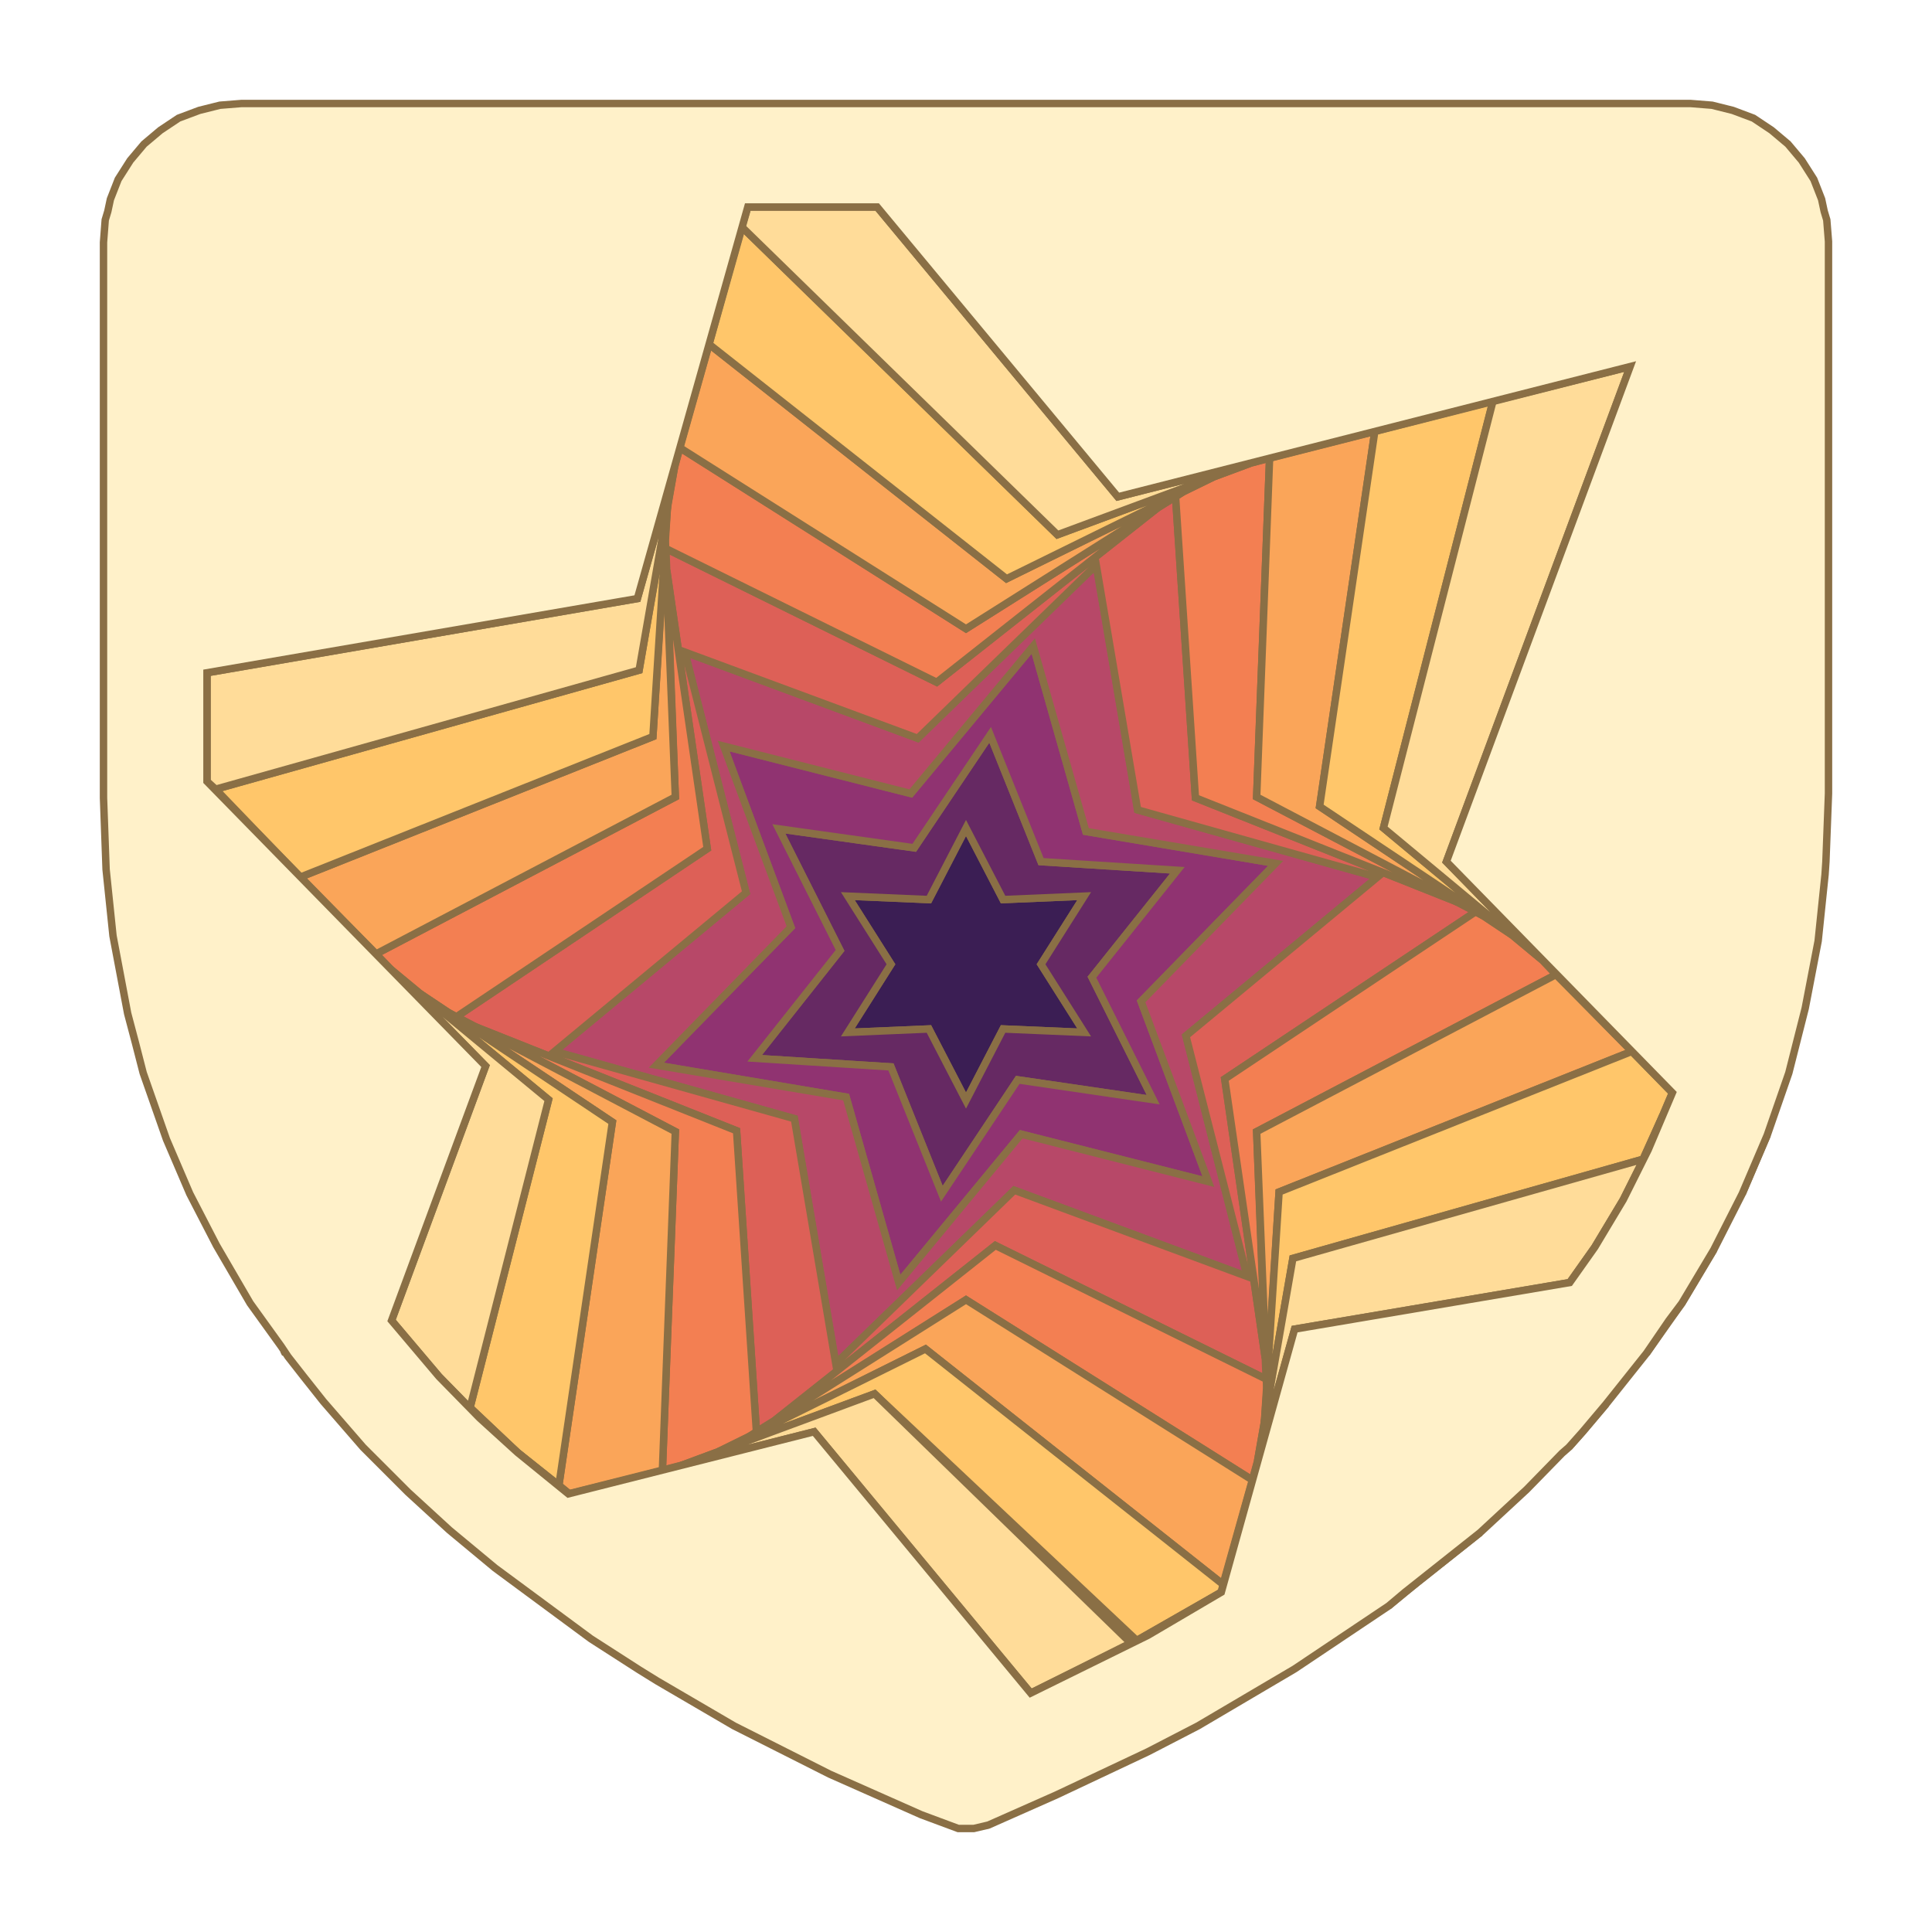
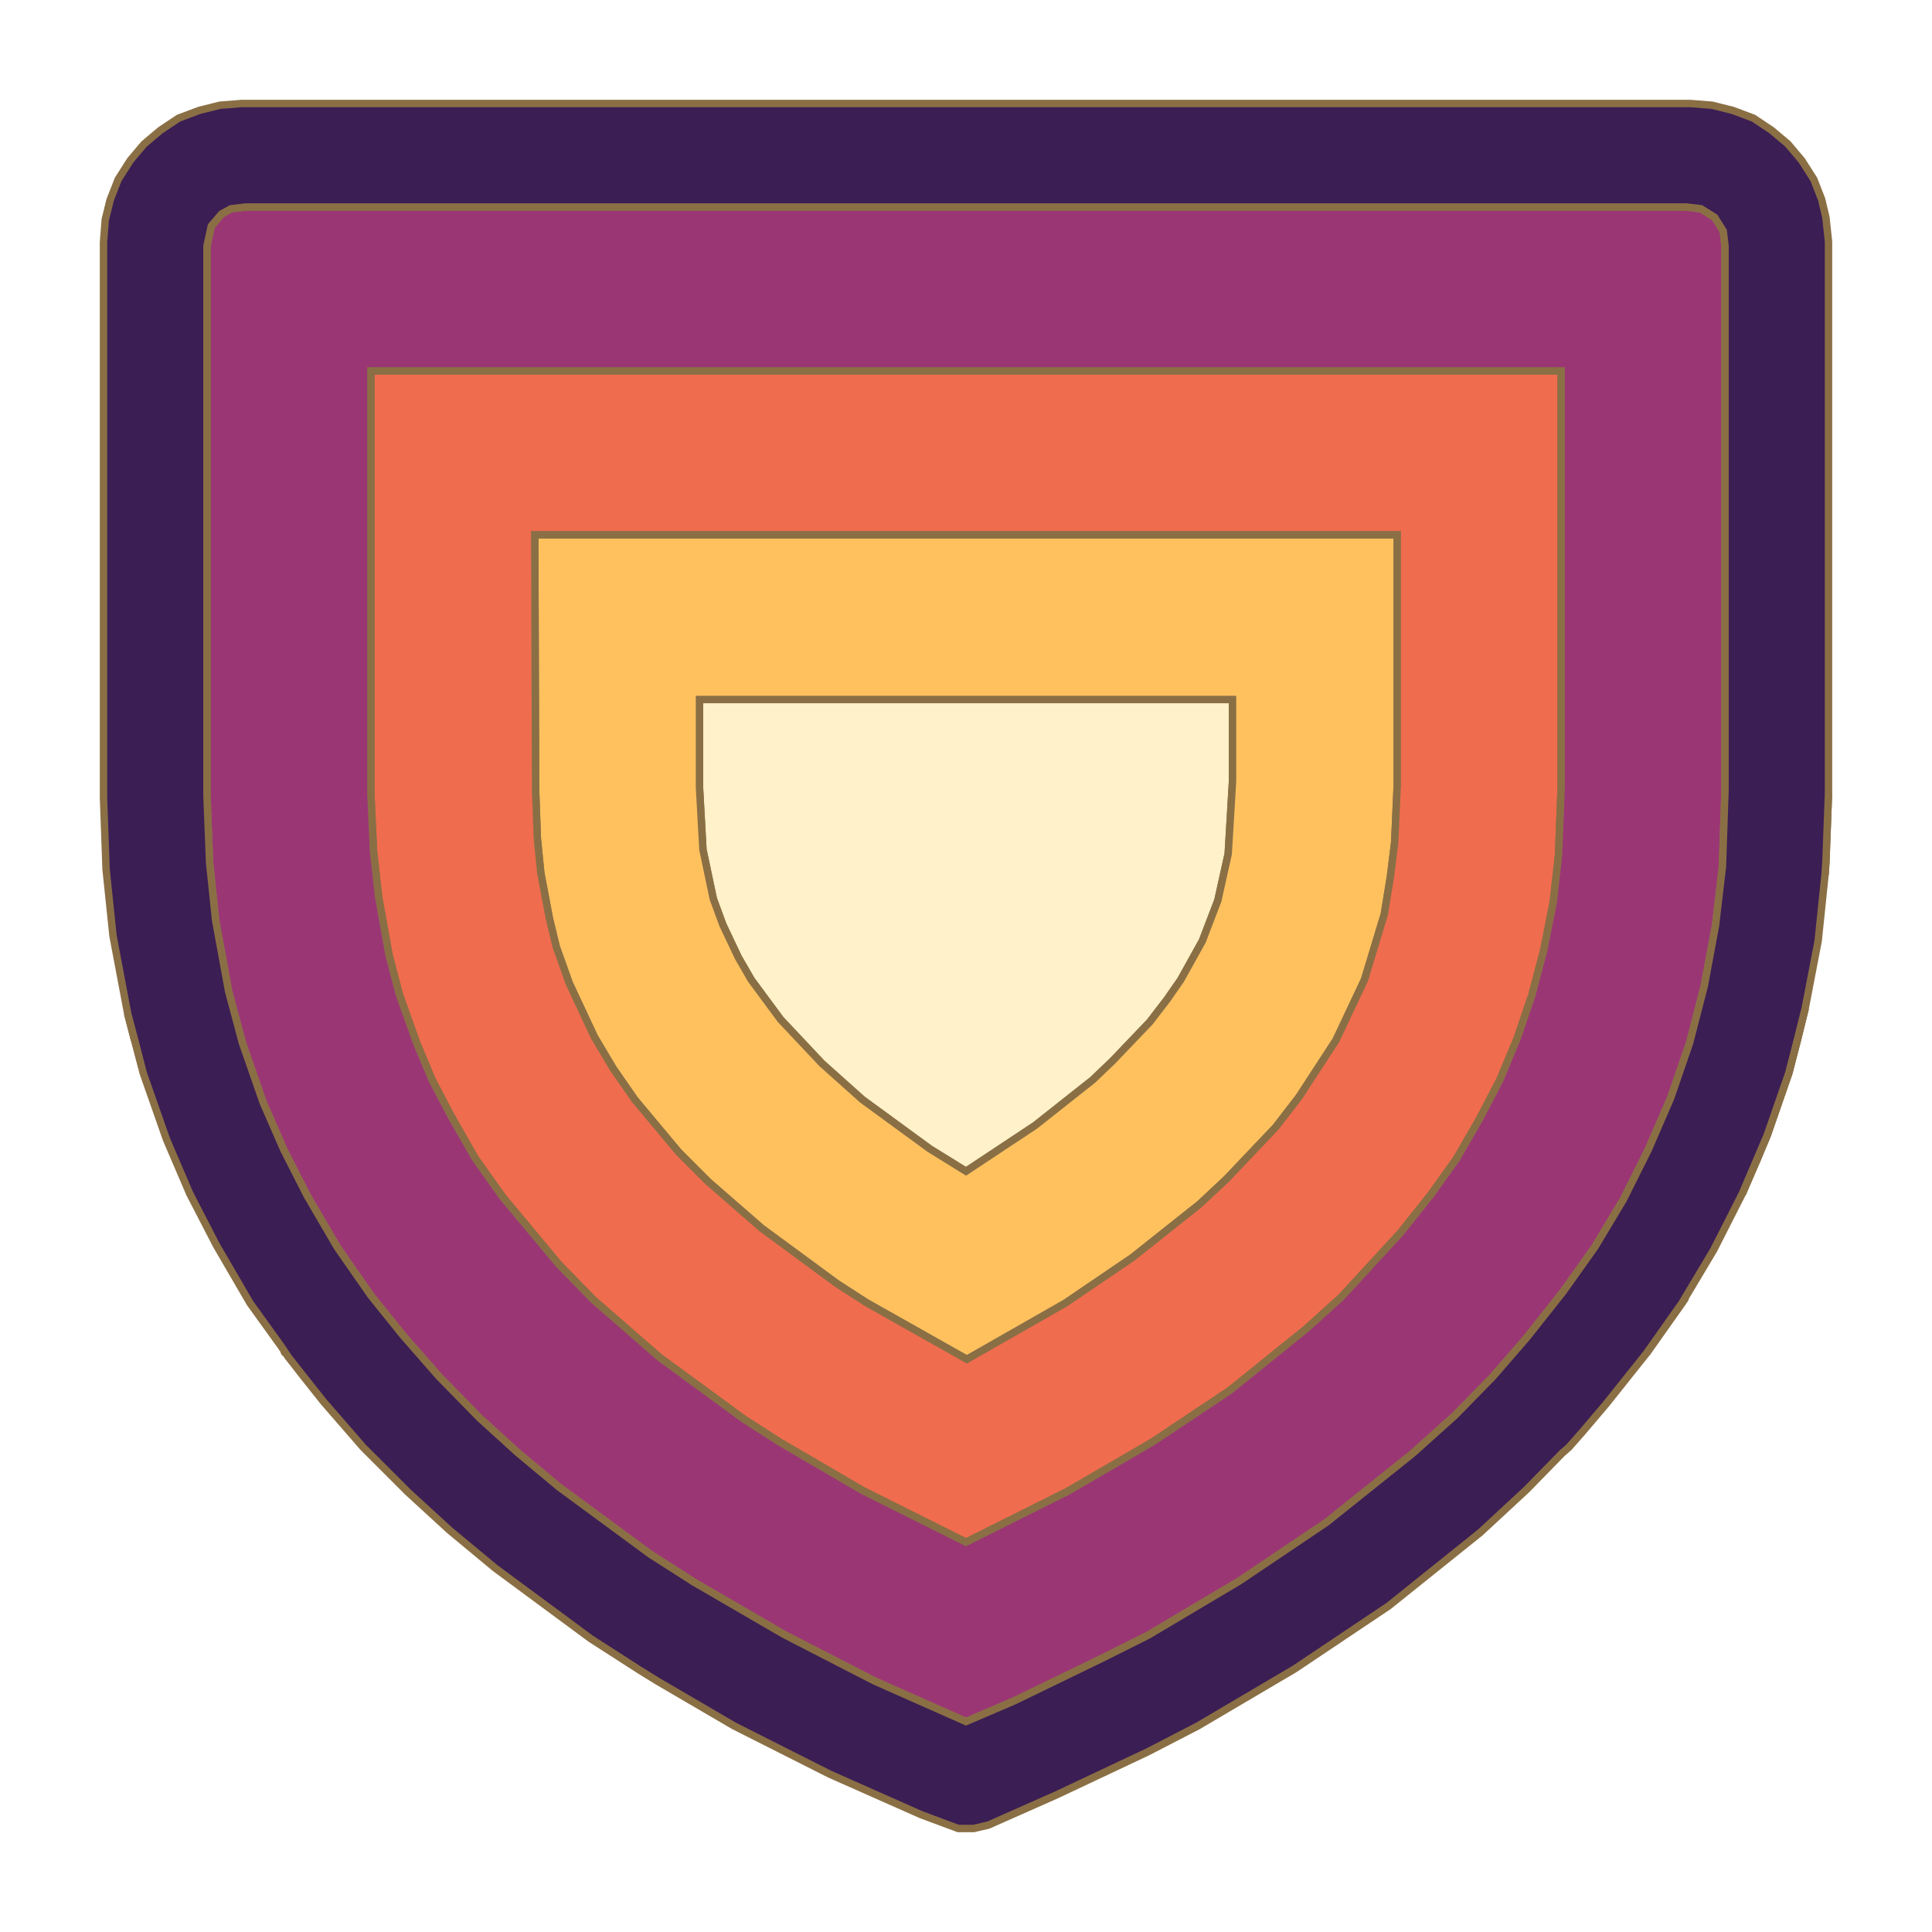
<svg xmlns="http://www.w3.org/2000/svg" height="200" viewBox="-12 -12 224 224">
-   <path d="M102.5,199.6 L102.6,199.6 Z M21.1,145 L20.9,144.6 Z M104.3,92.3 L113.7,91.9 L108.7,99.8 L113.7,107.7 L104.3,107.3 L100,115.6 L95.7,107.3 L86.3,107.7 L91.3,99.8 L86.3,91.9 L95.7,92.3 L100,84 Z M4.7,4.7 L4.7,4.7 Z M195.3,4.7 L195.3,4.7 Z" fill="#3b1e54" fill-rule="evenodd" stroke="#8A6F45" stroke-width="0.86" />
-   <path d="M108.7,87.9 L124.5,88.9 L114.6,101.3 L121.7,115.5 L106,113.2 L97.2,126.4 L91.3,111.7 L75.5,110.7 L85.4,98.2 L78.3,84.1 L94,86.3 L102.8,73.2 Z M95.7,92.3 L86.3,91.9 L91.3,99.8 L86.3,107.7 L95.7,107.3 L100,115.6 L104.3,107.3 L113.7,107.7 L108.7,99.8 L113.7,91.9 L104.3,92.3 L100,84 Z" fill="#662963" fill-rule="evenodd" stroke="#8A6F45" stroke-width="0.86" />
-   <path d="M113.9,84.4 L135.9,88.1 L120.3,104.1 L128.1,125 L106.4,119.5 L92.2,136.7 L86.1,115.2 L64.1,111.5 L79.7,95.5 L71.9,74.5 L93.6,80 L107.8,62.9 Z M94,86.3 L78.3,84.1 L85.4,98.2 L75.5,110.7 L91.3,111.7 L97.2,126.4 L106,113.2 L121.7,115.5 L114.6,101.3 L124.5,88.9 L108.7,87.9 L102.8,73.2 Z" fill="#903371" fill-rule="evenodd" stroke="#8A6F45" stroke-width="0.86" />
-   <path d="M119.9,81.9 L147.7,89.7 L125.5,108.1 L132.6,136 L105.6,126 L84.9,146.1 L80.1,117.7 L52.3,109.9 L74.5,91.5 L67.4,63.6 L94.4,73.6 L115.1,53.5 Z M93.6,80 L71.9,74.5 L79.7,95.5 L64.1,111.5 L86.1,115.2 L92.2,136.7 L106.4,119.5 L128.1,125 L120.3,104.1 L135.9,88.1 L113.9,84.4 L107.8,62.9 Z" fill="#b74868" fill-rule="evenodd" stroke="#8A6F45" stroke-width="0.86" />
-   <path d="M126.6,80.5 L157,92.6 L159.1,93.7 L130,113.1 L134.7,145.5 L134.8,147.9 L103.4,132.4 L77.8,152.7 L75.7,154 L73.4,119.1 L43,107 L40.9,105.9 L70,86.4 L65.3,54.1 L65.2,51.6 L96.6,67.1 L122.2,46.9 L124.3,45.6 Z M94.4,73.6 L67.4,63.6 L74.5,91.5 L52.3,109.9 L80.1,117.7 L84.9,146.1 L105.6,126 L132.6,136 L125.5,108.1 L147.7,89.7 L119.9,81.9 L115.1,53.5 Z" fill="#dd6057" fill-rule="evenodd" stroke="#8A6F45" stroke-width="0.86" />
-   <path d="M134.8,147.9 L134.9,148.9 L134.6,152.9 L133.8,157.4 L133.2,159.6 L100,138.7 L77.8,152.7 L103.4,132.4 Z M73.4,119.1 L75.7,154 L74.8,154.6 L71.3,156.3 L67,157.9 L64.8,158.5 L66.3,119.2 L43,107 Z M160,94.2 L163.3,96.4 L166.8,99.3 L168.4,101 L133.7,119.2 L134.7,145.5 L130,113.1 L159.1,93.7 Z M70,86.4 L40.9,105.9 L40,105.4 L36.7,103.2 L33.2,100.3 L31.6,98.6 L66.3,80.4 L65.3,54.1 Z M133.7,80.4 L157,92.6 L126.6,80.5 L124.3,45.6 L125.2,45 L128.7,43.3 L133,41.7 L135.2,41.1 Z M100,60.9 L122.2,46.9 L96.6,67.1 L65.2,51.6 L65.1,50.6 L65.4,46.6 L66.2,42.2 L66.8,39.9 Z" fill="#f37f52" fill-rule="evenodd" stroke="#8A6F45" stroke-width="0.86" />
-   <path d="M133.2,159.6 L129.8,171.7 L95.3,144.4 L74.8,154.6 L100,138.7 Z M66.3,119.2 L64.8,158.5 L54,161.2 L52.8,160.2 L59,118.1 L40,105.4 Z M177.2,109.9 L136.3,126.2 L134.9,148.9 L133.7,119.2 L168.4,101 Z M66.3,80.4 L31.6,98.6 L22.8,89.7 L63.7,73.4 L65.1,50.6 Z M141,81.5 L160,94.2 L133.7,80.4 L135.2,41.1 L147.4,38 Z M104.7,55.1 L125.2,45 L100,60.9 L66.8,39.9 L70.2,27.9 Z" fill="#faa559" fill-rule="evenodd" stroke="#8A6F45" stroke-width="0.86" />
-   <path d="M129.8,171.7 L129.6,172.6 L119.8,178.2 L89.4,149.6 L71.3,156.3 L95.3,144.4 Z M59,118.1 L52.8,160.2 L48,156.4 L42.5,151.2 L51.6,115.5 L36.7,103.2 Z M181.9,114.7 L180.8,117.3 L178.5,122.4 L137.9,133.9 L134.6,152.9 L136.3,126.2 L177.2,109.9 Z M148.4,84 L163.3,96.4 L141,81.5 L147.4,38 L161.1,34.5 Z M63.7,73.4 L22.8,89.7 L13,79.5 L62.1,65.7 L65.4,46.6 Z M110.6,50 L128.7,43.3 L104.7,55.1 L70.2,27.9 L74,14.3 Z" fill="#ffc66a" fill-rule="evenodd" stroke="#8A6F45" stroke-width="0.86" />
-   <path d="M119.1,178.5 L107.5,184.3 L82.4,154 L67,157.9 L89.4,149.6 Z M129.6,172.6 L121.1,177.6 L119.8,178.2 L129.6,172.6 Z M51.6,115.5 L42.5,151.2 L48,156.4 L54,161.2 L48,156.4 L43.6,152.4 L38.9,147.6 L33.4,141.1 L44.3,111.6 L33.2,100.3 Z M179.1,121.3 L176.2,127.1 L172.9,132.6 L170,136.7 L138.1,142.1 L133.8,157.4 L137.9,133.9 L178.5,122.4 L180.8,117.3 Z M155.7,87.9 L166.8,99.3 L148.4,84 L161.1,34.5 L177,30.5 Z M62.1,65.7 L13,79.5 L12,78.6 L12,66 L61.9,57.4 L66.2,42.2 Z M117.6,45.6 L133,41.7 L110.6,50 L74,14.3 L74.7,12 L89.7,12 Z M159.6,165.7 L152.3,171.5 L149,174.2 L150.9,172.6 Z M174.2,150.8 L171.4,154.1 L169.9,155.8 L171.5,154 Z M183,139.1 L186.7,132.9 L185.6,134.7 L183,139.1 L181.3,141.5 L178.9,144.9 L181.5,141.1 Z M192.9,119.6 L191.7,122.4 L190,126.4 L190,126.4 Z" fill="#ffdc99" fill-rule="evenodd" stroke="#8A6F45" stroke-width="0.86" />
-   <path d="M186.5,0.2 L188.9,0.8 L191.3,1.7 L193.4,3.1 L195.3,4.7 L196.9,6.6 L198.3,8.8 L199.2,11.1 L199.5,12.5 L199.8,13.5 L200,16 L200,80 L199.7,87.9 L199.6,89.4 L198.8,97.1 L197.3,104.9 L195.4,112.4 L192.9,119.6 L190,126.4 L186.7,132.9 L183,139.1 L181.5,141.1 L178.9,144.9 L174.2,150.8 L171.5,154 L169.9,155.8 L169.1,156.5 L165,160.7 L159.6,165.7 L150.9,172.6 L149,174.2 L138.1,181.5 L126.9,188.1 L121.1,191.1 L110.5,196.1 L102.6,199.6 L100.9,200 L99.1,200 L94.8,198.4 L84.2,193.7 L73.1,188.1 L64.2,182.9 L62.1,181.6 L56.5,178 L45.4,169.8 L40.1,165.4 L35.3,161 L30.1,155.8 L25.5,150.5 L23.2,147.6 L21.4,145.3 L20.6,144.1 L17,139.1 L13.1,132.4 L10,126.4 L7.3,120.1 L4.6,112.4 L3.7,108.9 L2.8,105.5 L1.1,96.5 L0.3,88.8 L0,80.5 L0,16.1 L0.2,13.5 L0.5,12.5 L0.8,11.1 L1.7,8.8 L3.1,6.6 L4.7,4.7 L6.6,3.1 L8.7,1.7 L11.1,0.8 L13.5,0.2 L16,0 L184,0 Z M74.7,12 L61.9,57.4 L12,66 L12,78.6 L44.3,111.6 L33.4,141.1 L38.9,147.6 L43.6,152.4 L48,156.4 L53.9,161.2 L82.4,154 L107.5,184.3 L121.1,177.6 L129.6,172.6 L138.1,142.1 L170,136.7 L172.9,132.6 L176.2,127.1 L179.1,121.3 L181.9,114.7 L155.7,87.9 L177,30.5 L117.6,45.6 L89.7,12 Z" fill="#fff1c9" fill-rule="evenodd" stroke="#8A6F45" stroke-width="0.86" />
+   <path d="M102.5,199.6 L102.6,199.6 Z M21.1,145 L20.9,144.6 Z M130.9,78.6 L130.4,87 L129.2,92.4 L127.4,97.1 L124.9,101.6 L123.3,103.9 L121.3,106.5 L117,111 L114.7,113.2 L108,118.5 L100,123.8 L95.8,121.2 L88,115.5 L83.3,111.3 L78.5,106.2 L75.1,101.6 L73.6,99 L71.8,95.2 L70.7,92.2 L69.5,86.5 L69.1,79.3 L69.1,69.1 L130.9,69.1 Z M4.7,4.7 L4.7,4.7 Z M195.3,4.7 L195.3,4.7 Z" fill="#fff1c9" fill-rule="evenodd" stroke="#8A6F45" stroke-width="0.86" />
+   <path d="M150,79 L149.7,85.7 L149.2,89.7 L148.5,94 L146.2,101.6 L142.9,108.6 L138.6,115.2 L135.9,118.7 L130.2,124.7 L127.1,127.6 L119.3,133.8 L111.5,139.1 L100.1,145.6 L88.4,139 L85,136.8 L76.3,130.4 L70.1,125 L66.7,121.6 L61.6,115.5 L59.1,111.9 L56.9,108.2 L54,102 L52.5,97.8 L51.7,94.5 L50.7,89.2 L50.3,85.2 L50.1,79.6 L50,50 L150,50 Z M69.1,69.1 L69.1,79.3 L69.5,86.5 L70.7,92.2 L71.8,95.2 L73.6,99 L75.1,101.6 L78.5,106.2 L83.3,111.3 L88,115.5 L95.8,121.2 L100,123.8 L108,118.5 L114.7,113.2 L117,111 L121.3,106.5 L123.3,103.9 L124.9,101.6 L127.4,97.1 L129.2,92.4 L130.4,87 L130.9,78.6 L130.9,69.1 Z M3.6,108.6 L2.8,105.5 L3.1,106.5 Z M192.9,119.6 L195.4,112.4 L196.4,108.6 L197.3,104.9 L195.4,112.4 L194.7,114.3 L194.2,115.8 L192.9,119.6 L190,126.4 L191.4,123 Z M199.7,86.6 L199.6,89.4 L199.7,86.5 Z" fill="#ffc15e" fill-rule="evenodd" stroke="#8A6F45" stroke-width="0.86" />
+   <path d="M169,79.4 L168.7,87.1 L168.1,92.5 L167,98.1 L165.6,103.4 L163.9,108.4 L161.9,113.2 L159.5,117.8 L156.9,122.3 L153.9,126.5 L150.4,130.9 L143.5,138.4 L139.4,142.1 L130.6,149.2 L121.6,155.2 L111.8,160.9 L100,166.8 L88,160.8 L78.4,155.2 L74.2,152.5 L64.5,145.4 L56.8,138.7 L52.8,134.6 L46.3,126.8 L43.1,122.3 L40.3,117.4 L38.1,113.2 L36.3,108.9 L34.3,103.3 L33.1,98.7 L31.9,92 L31.3,86.6 L31,80 L31,31 L169,31 Z M50,50 L50.1,79.6 L50.3,85.2 L50.7,89.2 L51.7,94.5 L52.5,97.8 L54,102 L56.9,108.2 L59.1,111.9 L61.6,115.5 L66.7,121.6 L70.1,125 L76.3,130.4 L85,136.8 L88.4,139 L100.1,145.6 L111.5,139.1 L119.3,133.8 L127.1,127.6 L130.2,124.7 L135.9,118.7 L138.6,115.2 L142.9,108.6 L146.2,101.6 L148.5,94 L149.2,89.7 L149.7,85.7 L150,79 L150,50 Z M4.5,111.9 L3.7,108.9 L2.8,105.5 L3.5,108.2 Z M183,139.1 L181.3,141.5 L178.9,144.9 L182.9,139.1 Z M192.9,119.6 L194.7,114.3 L194.2,115.8 L192.9,119.6 L190,126.4 L190.7,124.7 Z M0.8,11.1 L0.5,12.5 L0.2,13.5 L0.3,13.2 Z" fill="#f06c4e" fill-rule="evenodd" stroke="#8A6F45" stroke-width="0.86" />
+   <path d="M185.2,12.2 L186.8,13.2 L187.8,14.8 L188,16.5 L188,79.7 L187.7,88.5 L186.9,95.3 L185.6,102.3 L183.9,108.9 L181.7,115.3 L179.1,121.3 L176.2,127.1 L172.9,132.6 L169.2,137.8 L165,143.1 L161.1,147.6 L156.7,152.1 L151.8,156.5 L141.8,164.5 L131.7,171.3 L121.1,177.6 L115.7,180.3 L105.6,185.2 L100,187.6 L89.4,182.9 L78.9,177.5 L68.4,171.4 L63.4,168.2 L52.8,160.4 L48,156.4 L43.6,152.4 L38.9,147.6 L34.7,142.8 L31,138.2 L27.1,132.6 L23.6,126.6 L20.9,121.3 L18.5,115.8 L16.1,108.9 L14.5,102.9 L13,94.7 L12.3,88 L12,80.3 L12,16.5 L12.5,14.2 L13.7,12.8 L14.8,12.2 L16.5,12 L183.5,12 Z M31,31 L31,80 L31.3,86.6 L31.9,92 L33.1,98.7 L34.3,103.3 L36.3,108.9 L38.1,113.2 L40.3,117.4 L43.1,122.3 L46.3,126.8 L52.8,134.6 L56.8,138.7 L64.5,145.4 L74.2,152.5 L78.4,155.2 L88,160.8 L100,166.8 L111.8,160.9 L121.6,155.2 L130.6,149.2 L139.4,142.1 L143.5,138.4 L150.4,130.9 L153.9,126.5 L156.9,122.3 L159.5,117.8 L161.9,113.2 L163.9,108.4 L165.6,103.4 L167,98.1 L168.1,92.5 L168.7,87.1 L169,79.4 L169,31 Z M192.9,119.6 L195.4,112.4 L196.3,108.9 L197.3,104.9 L195.4,112.4 L194.7,114.3 L192.9,119.6 L191.8,122.3 L190,126.4 L190,126.4 Z M200,80 L199.7,86.6 L199.6,89.4 L199.7,88 Z" fill="#9b3675" fill-rule="evenodd" stroke="#8A6F45" stroke-width="0.86" />
+   <path d="M186.5,0.2 L188.9,0.8 L191.3,1.7 L193.4,3.1 L195.3,4.7 L196.9,6.6 L198.3,8.8 L199.2,11.1 L199.7,13.2 L200,16 L200,80 L199.7,88 L199.6,89.4 L198.8,97.1 L197.3,104.9 L196.3,108.9 L195.4,112.4 L192.9,119.6 L190,126.4 L186.7,132.9 L183,139.1 L181.3,141.5 L178.9,144.9 L174.2,150.8 L171.4,154.1 L169.9,155.8 L169.1,156.5 L165,160.7 L159.6,165.7 L149,174.2 L138.1,181.5 L126.9,188.1 L121.1,191.1 L110.5,196.1 L102.6,199.6 L100.9,200 L99.1,200 L94.8,198.4 L84.2,193.7 L73.1,188.1 L64.2,182.9 L62.1,181.6 L56.5,178 L45.4,169.8 L40.1,165.4 L35.3,161 L30.1,155.8 L25.5,150.5 L23.2,147.6 L21.4,145.3 L20.6,144.1 L17,139.1 L13.1,132.4 L10,126.4 L7.3,120.1 L4.6,112.4 L3.7,108.9 L2.8,105.5 L1.1,96.5 L0.3,88.8 L0,80.5 L0,16.1 L0.2,13.5 L0.8,11.1 L1.7,8.8 L3.1,6.6 L4.7,4.7 L6.6,3.1 L8.7,1.7 L11.1,0.8 L13.5,0.2 L16,0 L184,0 Z M16.5,12 L14.8,12.2 L13.7,12.8 L12.5,14.2 L12,16.5 L12,80.3 L12.3,88 L13,94.7 L14.5,102.9 L16.1,108.9 L18.5,115.8 L20.9,121.3 L23.6,126.6 L27.1,132.6 L31,138.2 L34.7,142.8 L38.9,147.6 L43.6,152.4 L48,156.4 L52.8,160.4 L63.4,168.2 L68.4,171.4 L78.9,177.5 L89.4,182.9 L100,187.6 L105.6,185.2 L115.7,180.3 L121.1,177.6 L131.7,171.3 L141.8,164.5 L151.8,156.5 L156.7,152.1 L161.1,147.6 L165,143.1 L169.2,137.8 L172.9,132.6 L176.2,127.1 L179.1,121.3 L181.7,115.3 L183.9,108.9 L185.6,102.3 L186.9,95.3 L187.7,88.5 L188,79.7 L188,16.5 L187.8,14.8 L186.8,13.2 L185.2,12.2 L183.5,12 Z" fill="#3b1e54" fill-rule="evenodd" stroke="#8A6F45" stroke-width="0.86" />
</svg>
